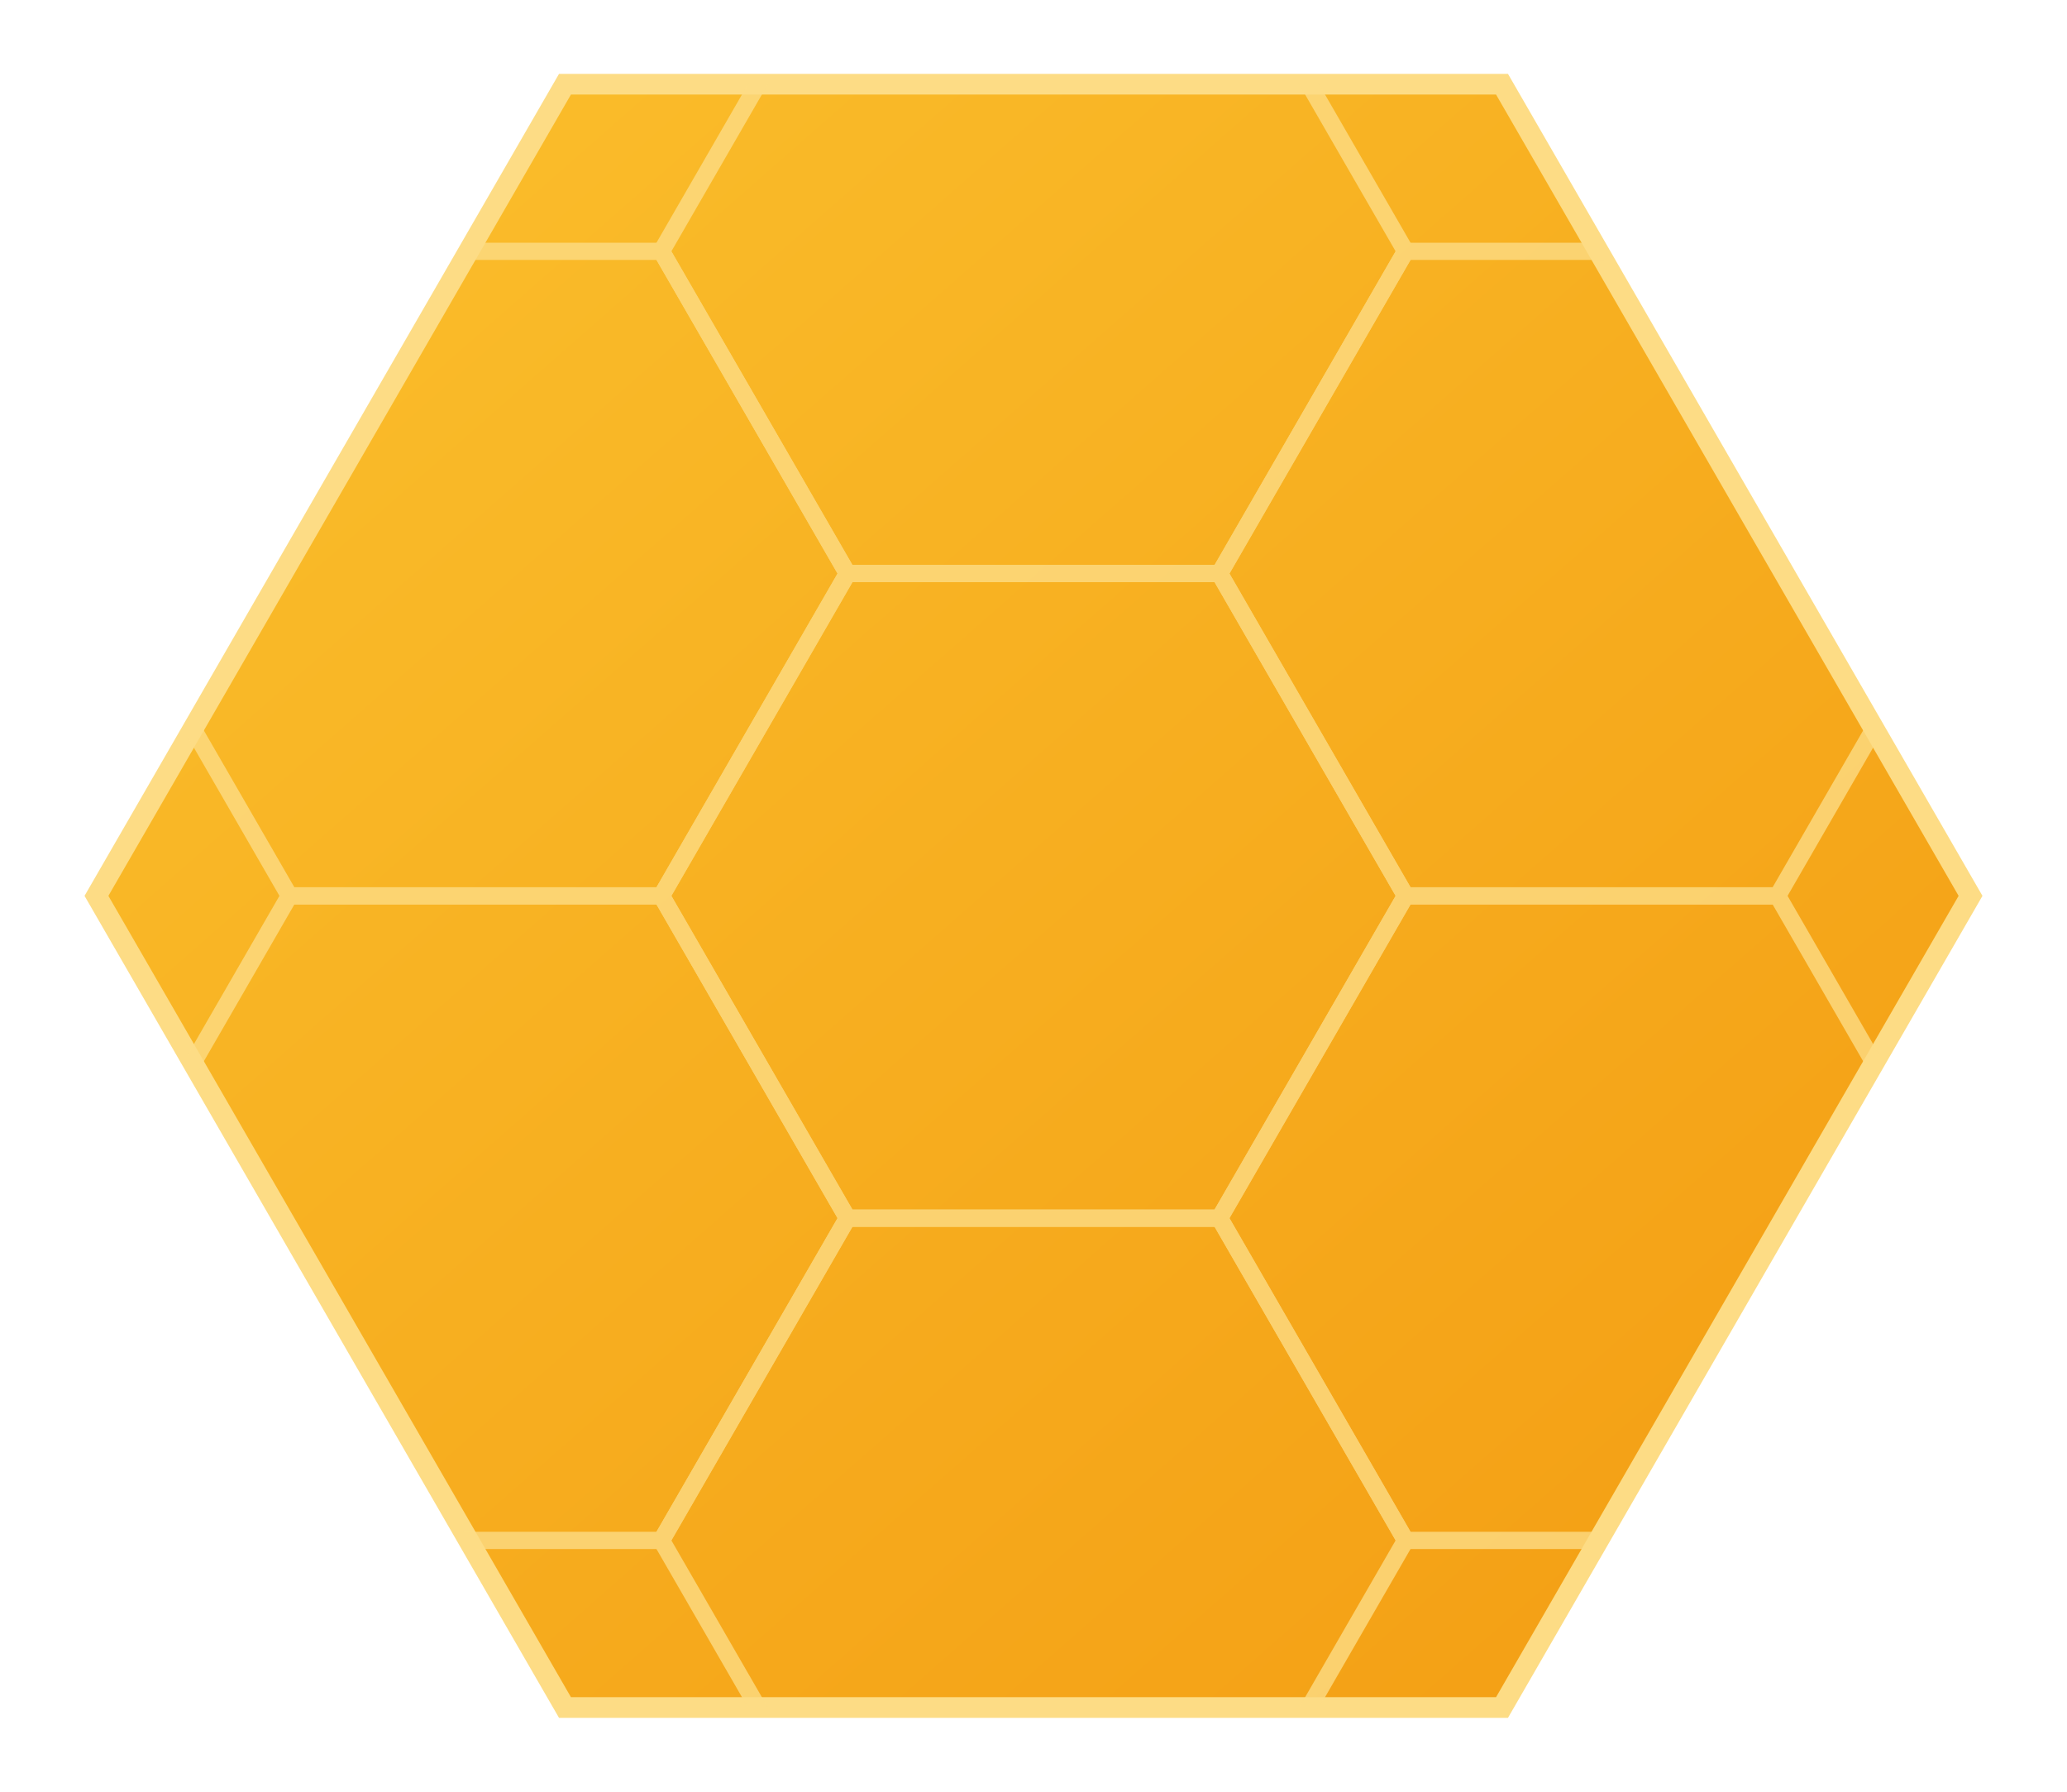
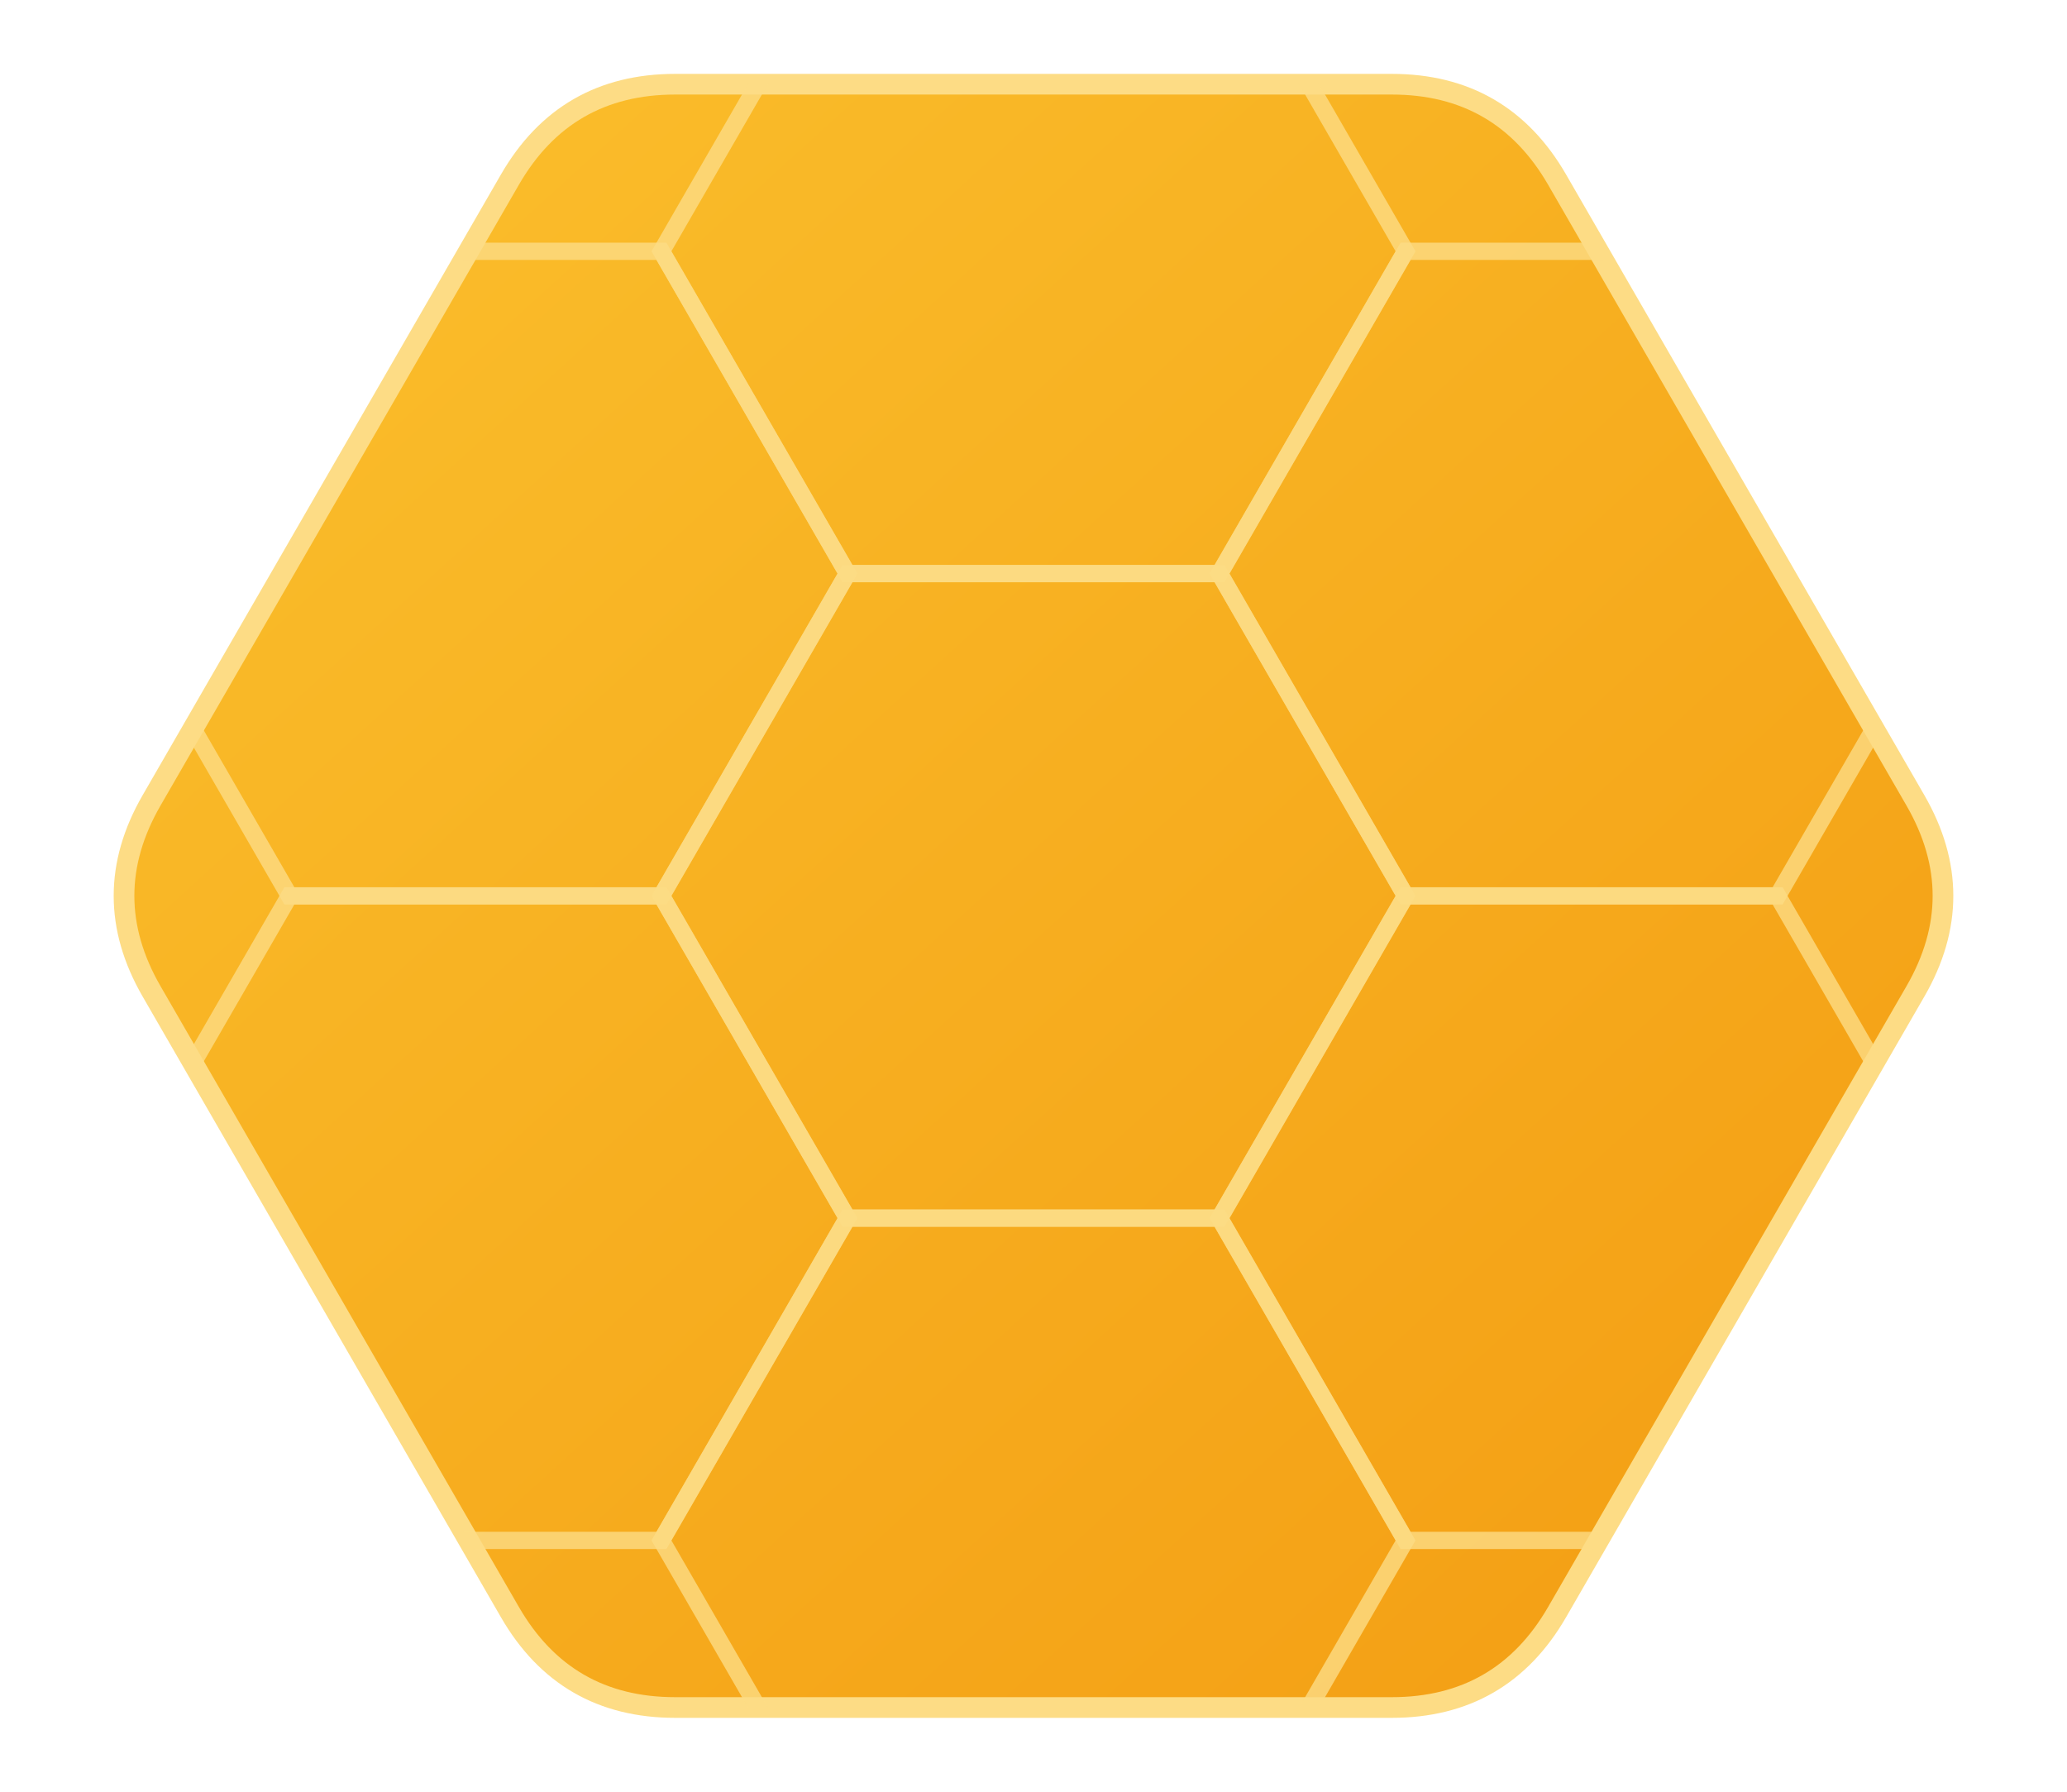
<svg xmlns="http://www.w3.org/2000/svg" viewBox="-150 -130 300 260">
  <defs>
-     <linearGradient id="hex" x1="0%" y1="0%" x2="100%" y2="100%">
+     <linearGradient id="hexIconGrad" x1="0%" y1="0%" x2="100%" y2="100%">
      <stop offset="0%" stop-color="#fbc02d" />
      <stop offset="100%" stop-color="#f39c12" />
    </linearGradient>
-     <clipPath id="outer">
-       <path d="M 136 0 L 68 117.78 L -68 117.78 L -136 0 L -68 -117.78 L 68 -117.78 Z" />
+     <clipPath id="hexIconGrad-clip">
+       <path d="M 128 -13.856 Q 136 0 128 13.856 L 76 103.923 Q 68 117.779 52 117.779 L -52 117.779 Q -68 117.779 -76 103.923 L -128 13.856 Q -136 0 -128 -13.856 L -76 -103.923 Q -68 -117.779 -52 -117.779 L 52 -117.779 Q 68 -117.779 76 -103.923 L 128 -13.856 Z" />
    </clipPath>
  </defs>
-   <path d="M 136 0 L 68 117.78 L -68 117.78 L -136 0 L -68 -117.78 L 68 -117.78 Z" fill="url(#hex)" stroke="#fddc85" stroke-width="3" />
-   <g clip-path="url(#outer)" fill="none" stroke="#fddc85" stroke-width="2.5" opacity=".8">
-     <polygon points="54,0 27,46.77 -27,46.77 -54,0 -27,-46.77 27,-46.77" />
-     <polygon points="54,-93.53 27,-46.77 -27,-46.77 -54,-93.53 -27,-140.3 27,-140.3" />
-     <polygon points="54,93.53 27,140.3 -27,140.3 -54,93.53 -27,46.77 27,46.77" />
-     <polygon points="135,-46.77 108,0 54,0 27,-46.77 54,-93.53 108,-93.53" />
-     <polygon points="135,46.77 108,93.53 54,93.53 27,46.77 54,0 108,0" />
-     <polygon points="-27,-46.77 -54,0 -108,0 -135,-46.77 -108,-93.53 -54,-93.53" />
-     <polygon points="-27,46.77 -54,93.53 -108,93.53 -135,46.77 -108,0 -54,0" />
+   <path d="M 128 -13.856 Q 136 0 128 13.856 L 76 103.923 Q 68 117.779 52 117.779 L -52 117.779 Q -68 117.779 -76 103.923 L -128 13.856 Q -136 0 -128 -13.856 L -76 -103.923 Q -68 -117.779 -52 -117.779 L 52 -117.779 Q 68 -117.779 76 -103.923 L 128 -13.856 Z" fill="url(#hexIconGrad)" stroke="#fddc85" stroke-width="3" />
+   <g clip-path="url(#hexIconGrad-clip)">
+     <polygon points="54,0 27,46.765 -27,46.765 -54,0 -27,-46.765 27,-46.765" fill="none" stroke="#fddc85" stroke-width="2.5" opacity=".8" />
+     <polygon points="54,-93.531 27,-46.765 -27,-46.765 -54,-93.531 -27,-140.296 27,-140.296" fill="none" stroke="#fddc85" stroke-width="2.5" opacity=".8" />
+     <polygon points="54,93.531 27,140.296 -27,140.296 -54,93.531 -27,46.765 27,46.765" fill="none" stroke="#fddc85" stroke-width="2.5" opacity=".8" />
+     <polygon points="135,-46.765 108,0 54,0 27,-46.765 54,-93.531 108,-93.531" fill="none" stroke="#fddc85" stroke-width="2.5" opacity=".8" />
+     <polygon points="135,46.765 108,93.531 54,93.531 27,46.765 54,0 108,0" fill="none" stroke="#fddc85" stroke-width="2.5" opacity=".8" />
+     <polygon points="-27,-46.765 -54,0 -108,0 -135,-46.765 -108,-93.531 -54,-93.531" fill="none" stroke="#fddc85" stroke-width="2.5" opacity=".8" />
+     <polygon points="-27,46.765 -54,93.531 -108,93.531 -135,46.765 -108,0 -54,0" fill="none" stroke="#fddc85" stroke-width="2.5" opacity=".8" />
  </g>
</svg>
